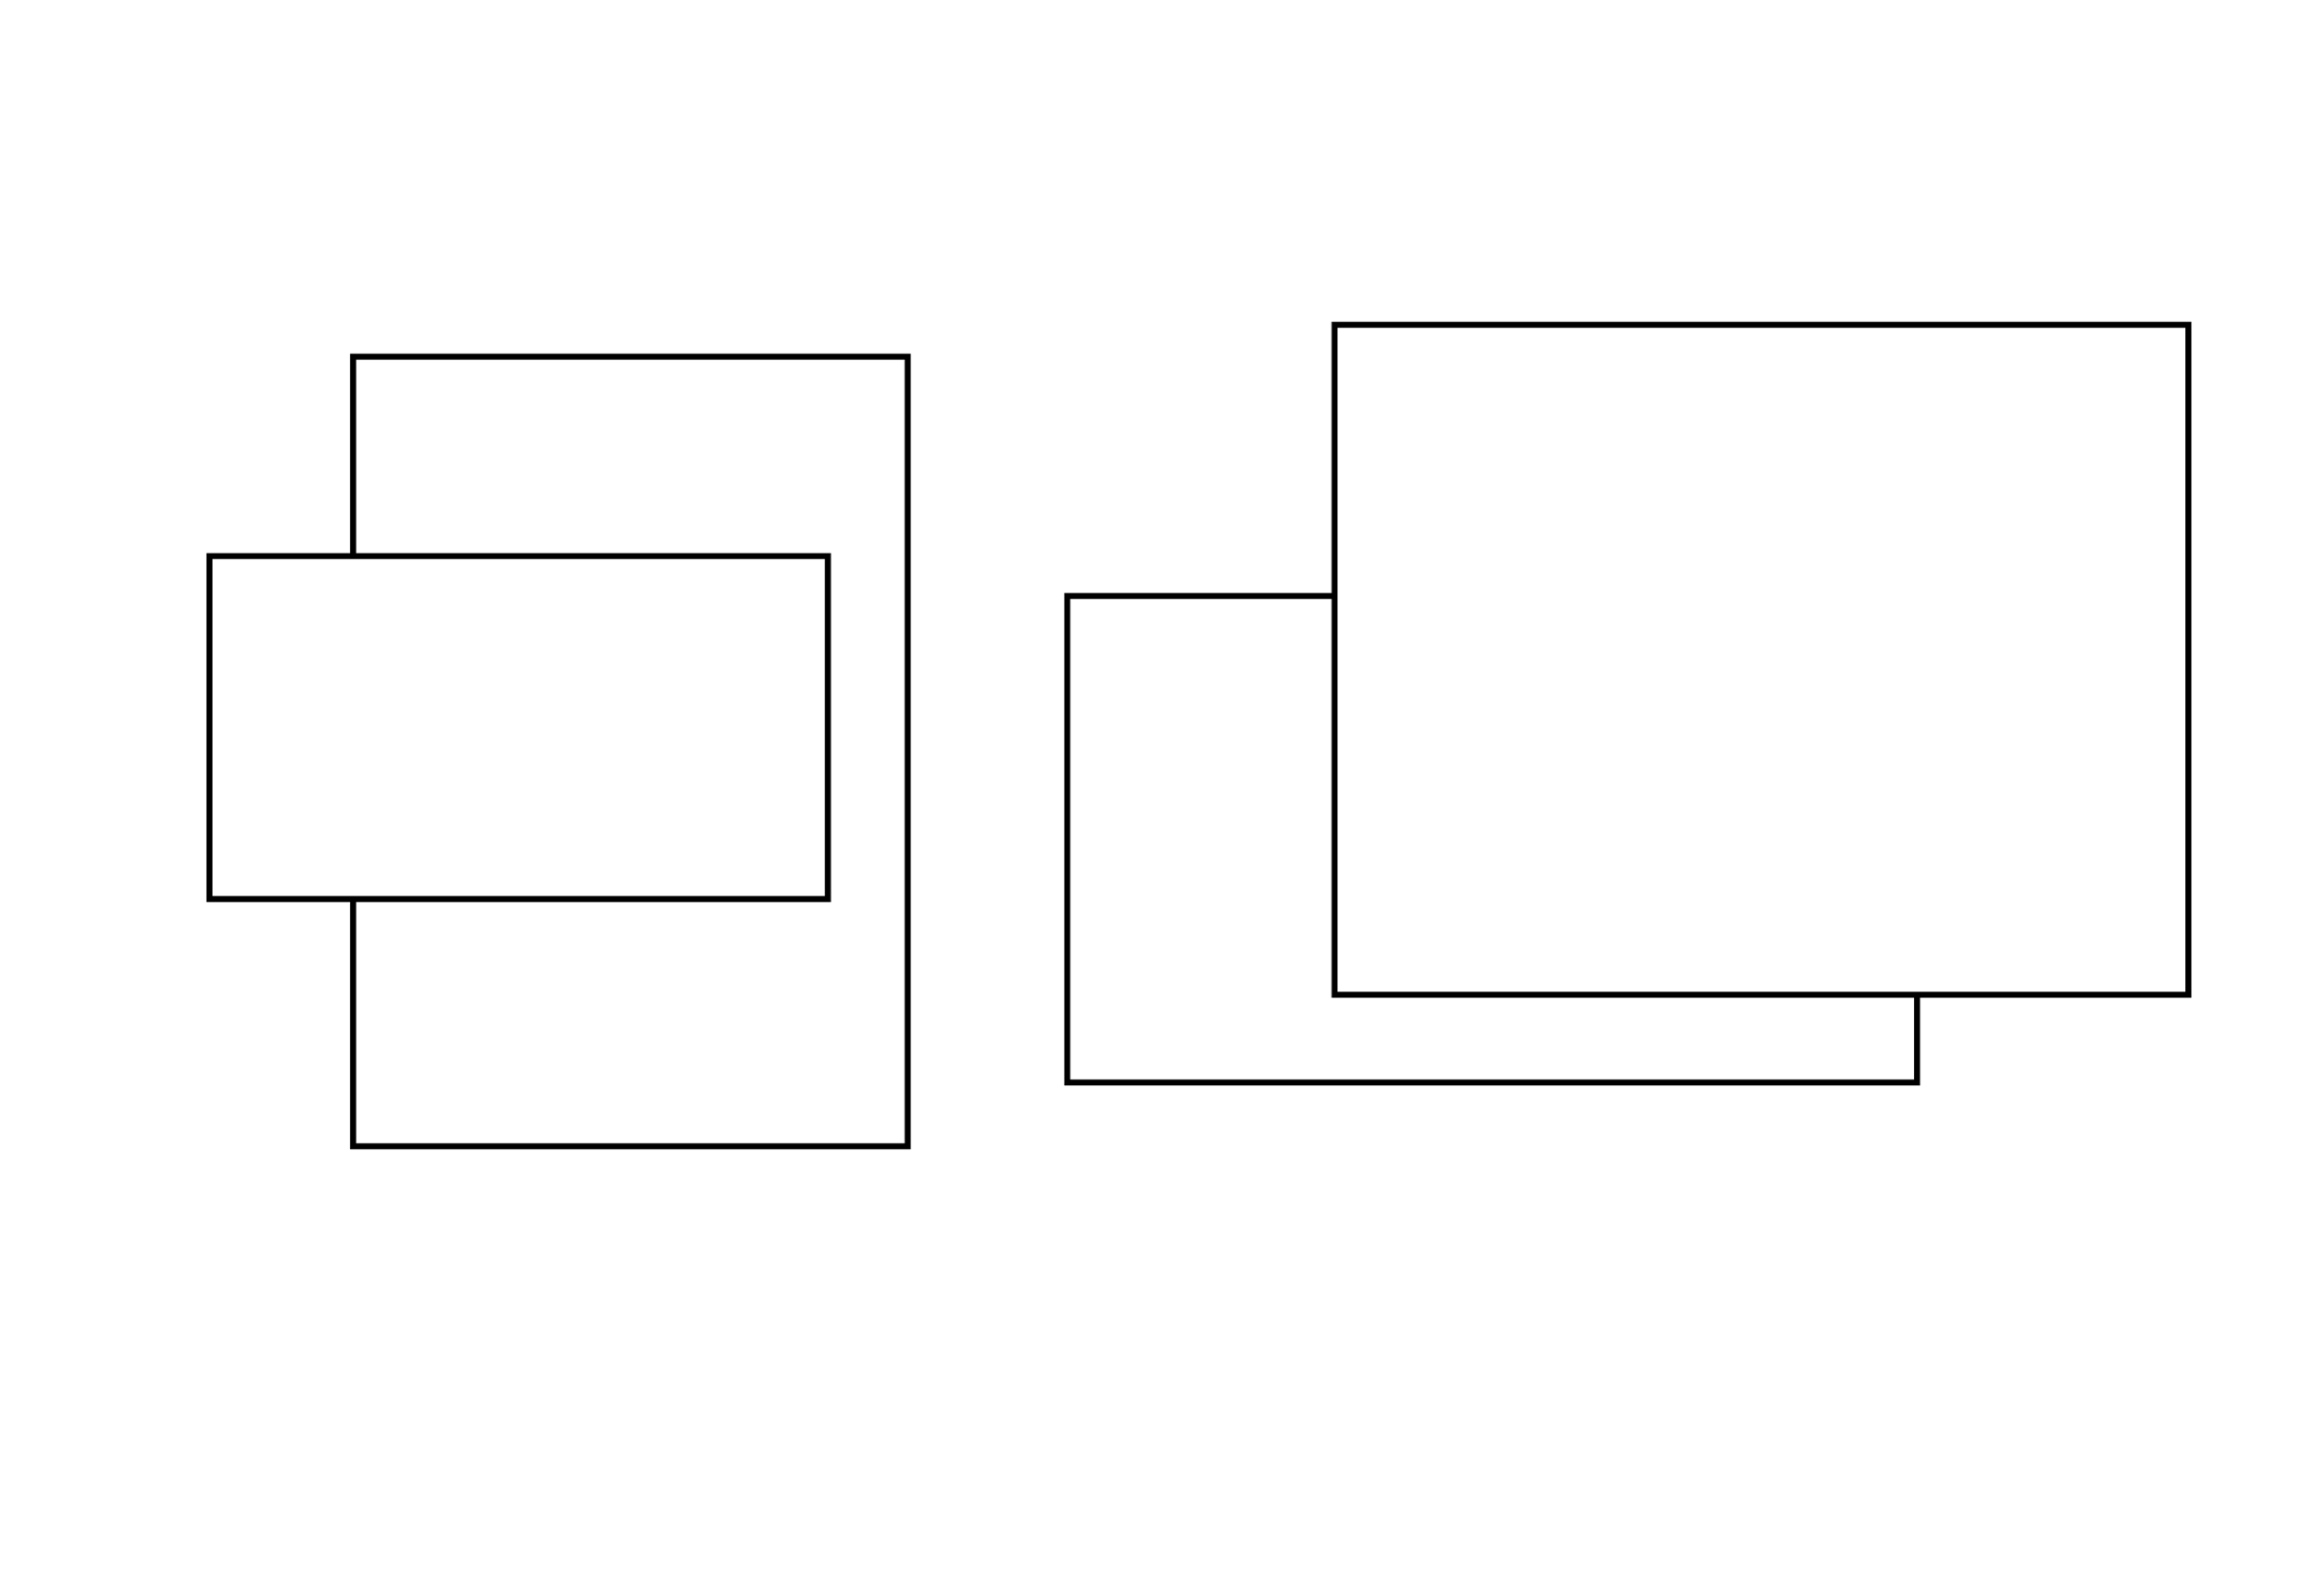
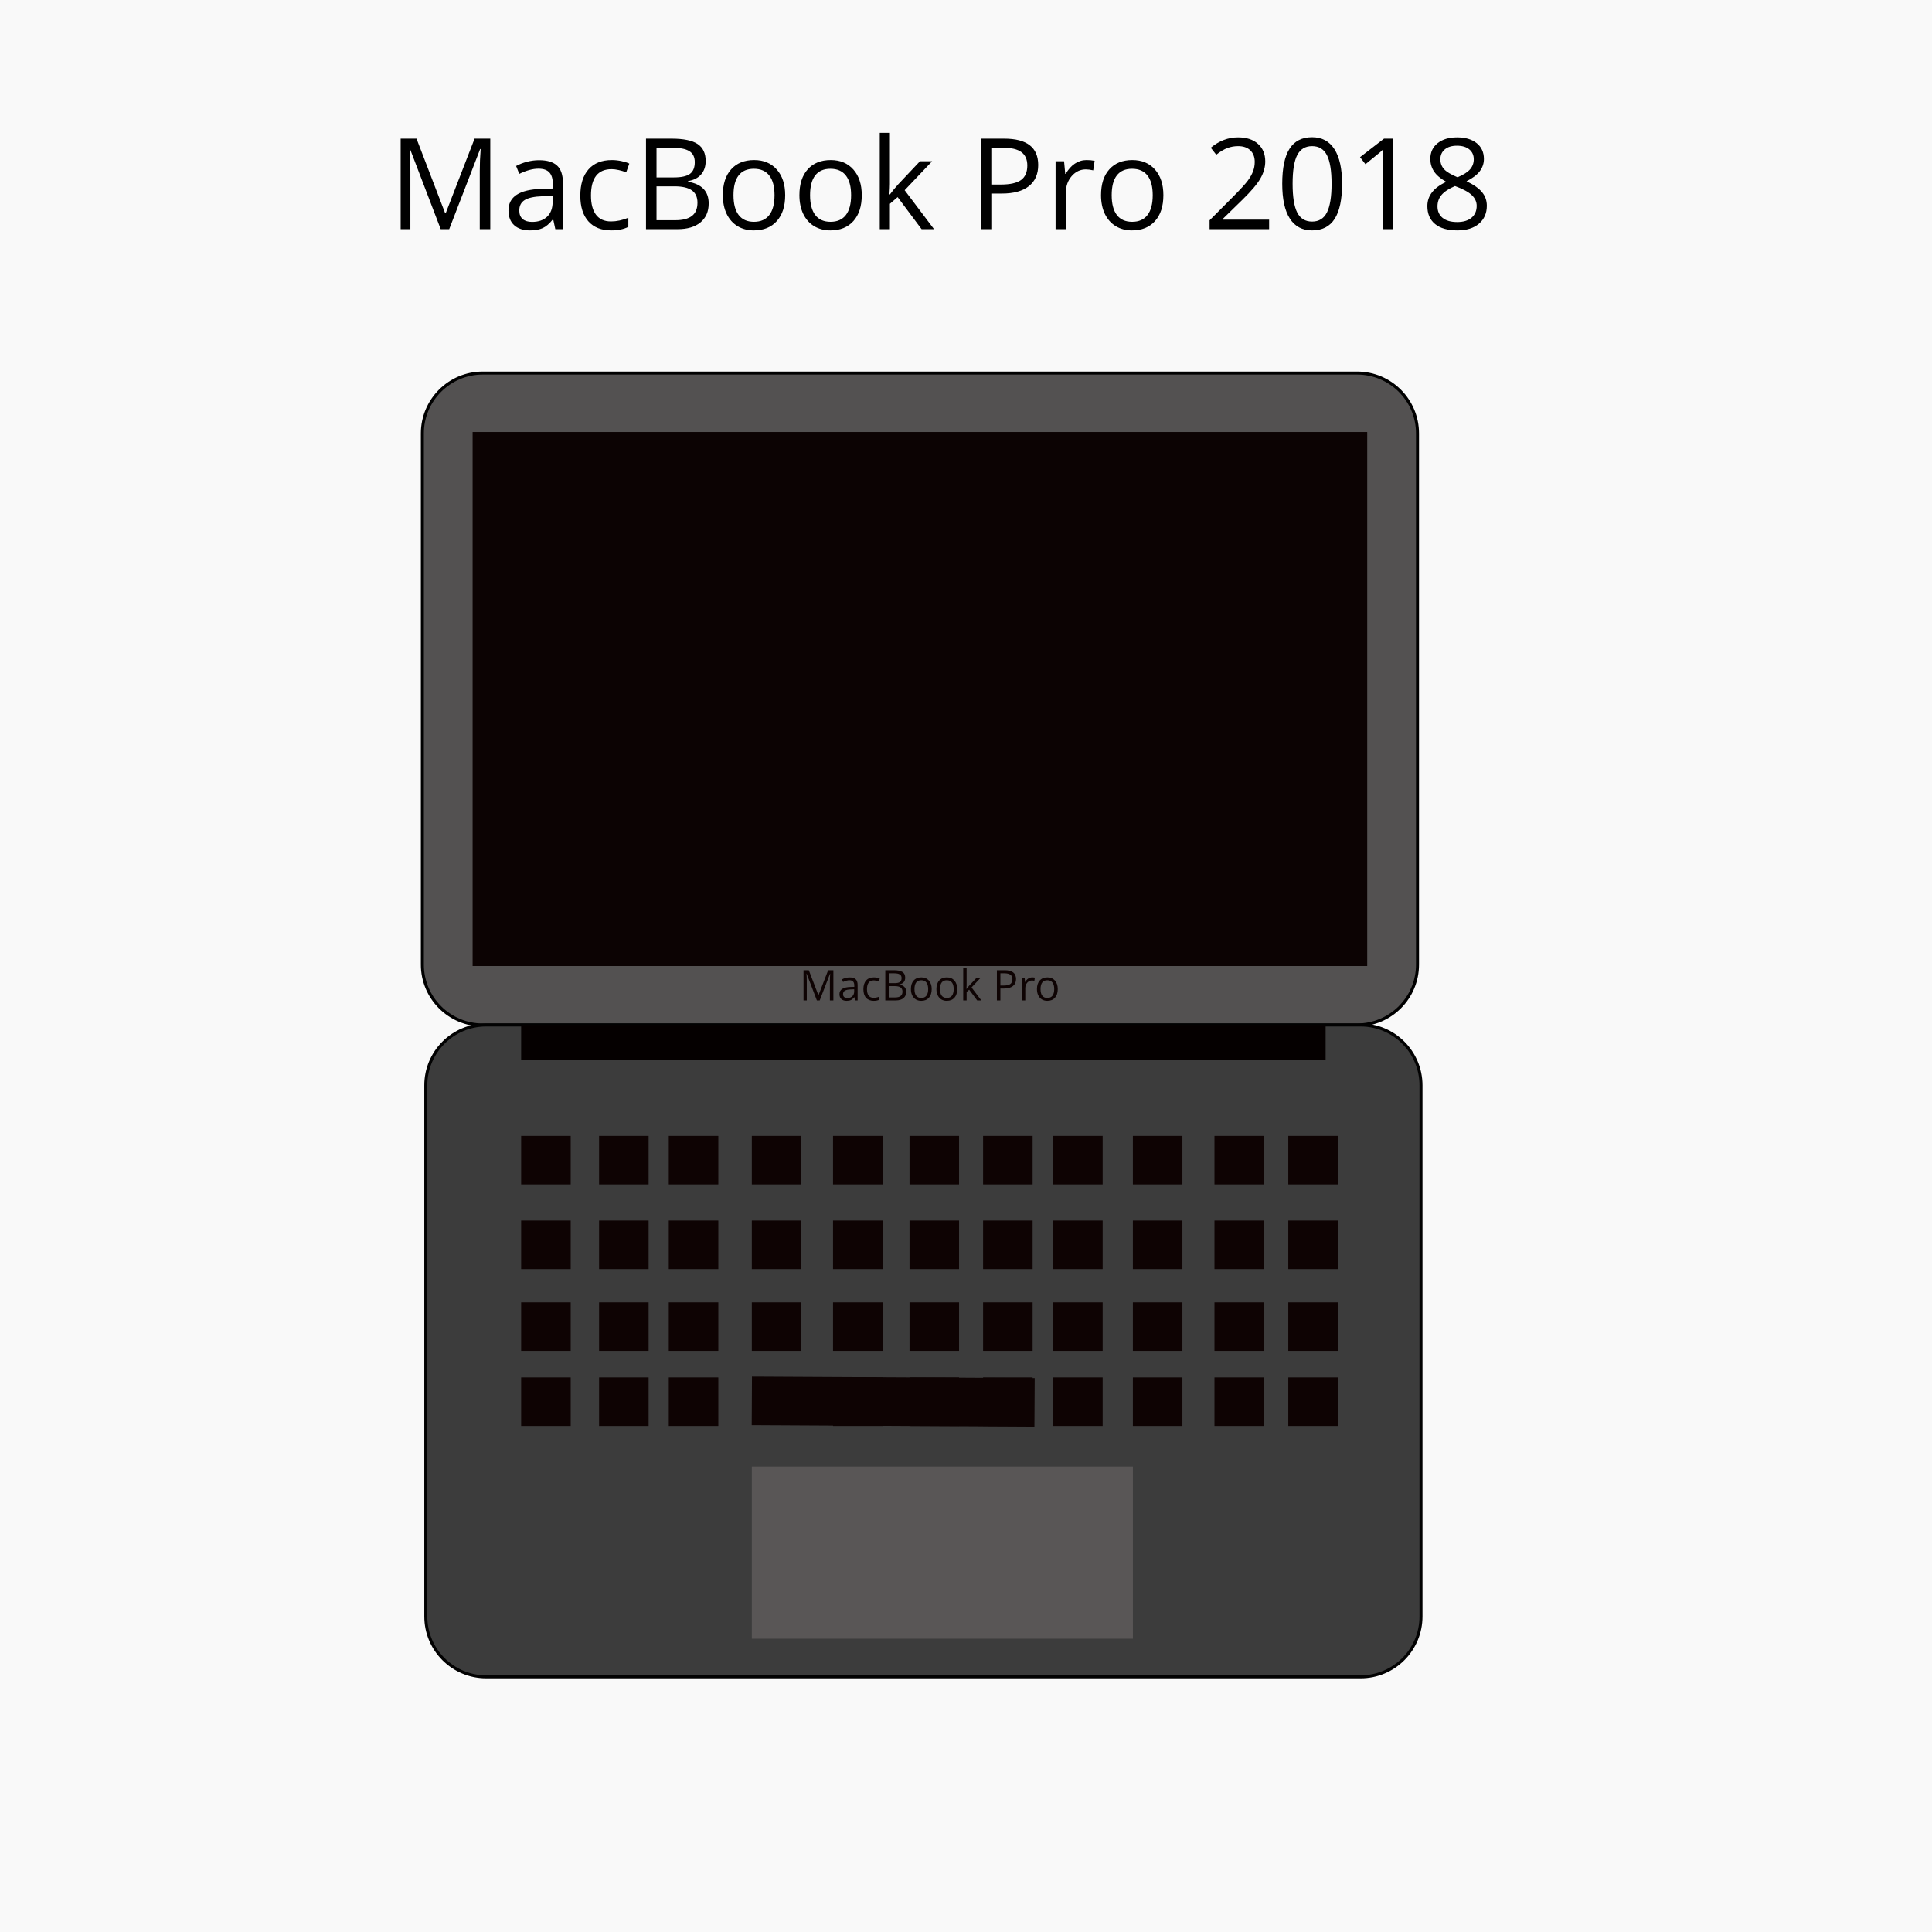
- <svg xmlns="http://www.w3.org/2000/svg" width="580" height="400">
+ <svg xmlns="http://www.w3.org/2000/svg" xmlns:xlink="http://www.w3.org/1999/xlink" version="1.1" preserveAspectRatio="xMidYMid meet" viewBox="0 0 640 640" width="640" height="640">
+   <defs>
+     <path d="M0 0L670.85 0L670.85 658.28L0 658.28L0 0Z" id="a17zIZoyLp" />
+     <text id="k36d24H7T4" x="202.2" y="150.57" font-size="42" font-family="Open Sans" font-weight="normal" font-style="normal" letter-spacing="0" alignment-baseline="before-edge" transform="matrix(1 0 0 1 -73.59986 -107.2451)" style="line-height:100%" xml:space="preserve" dominant-baseline="text-before-edge">
+       <tspan x="202.2" dy="0em" alignment-baseline="before-edge" dominant-baseline="text-before-edge" text-anchor="start">MacBook Pro 2018</tspan>
+     </text>
+     <style id="opensansnormalnormal">
+    
+     </style>
+     <path d="M449.57 123.58C460.61 123.58 469.57 132.54 469.57 143.58C469.57 182.77 469.57 280.34 469.57 319.53C469.57 330.57 460.61 339.53 449.57 339.53C387.64 339.53 221.84 339.53 159.91 339.53C148.86 339.53 139.91 330.57 139.91 319.53C139.91 280.34 139.91 182.77 139.91 143.58C139.91 132.54 148.86 123.58 159.91 123.58C221.84 123.58 387.64 123.58 449.57 123.58Z" id="a8slxn8QZD" />
+     <path d="M450.72 339.53C461.76 339.53 470.72 348.48 470.72 359.53C470.72 398.72 470.72 496.28 470.72 535.47C470.72 546.52 461.76 555.47 450.72 555.47C388.78 555.47 222.99 555.47 161.05 555.47C150.01 555.47 141.05 546.52 141.05 535.47C141.05 496.28 141.05 398.72 141.05 359.53C141.05 348.48 150.01 339.53 161.05 339.53C222.99 339.53 388.78 339.53 450.72 339.53Z" id="eyxnNjPDl" />
+     <path d="M172.64 339.53L439.13 339.53L439.13 351.01L172.64 351.01L172.64 339.53Z" id="b7hzltalKX" />
+     <path d="M249.05 485.81L375.28 485.81L375.28 542.84L249.05 542.84L249.05 485.81Z" id="a2758xlyqZ" />
+     <path d="M156.56 143.11L452.91 143.11L452.91 320L156.56 320L156.56 143.11Z" id="f1uUr0u2n2" />
+     <path d="M172.64 376.28L189.05 376.28L189.05 392.36L172.64 392.36L172.64 376.28Z" id="b5s0haiLlB" />
+     <path d="M375.28 376.28L391.69 376.28L391.69 392.36L375.28 392.36L375.28 376.28Z" id="b7ykSKDBW" />
+     <path d="M402.31 376.28L418.72 376.28L418.72 392.36L402.31 392.36L402.31 376.28Z" id="bigw27k0I" />
+     <path d="M426.76 392.36L443.18 392.36L443.18 376.28L426.76 376.28L426.76 392.36Z" id="b1grmdhFsJ" />
+     <path d="M249.01 472.09L342.67 472.59L342.76 456.5L249.1 456.01L249.01 472.09Z" id="f79s5TMIS" />
+     <path d="M198.45 376.28L214.86 376.28L214.86 392.36L198.45 392.36L198.45 376.28Z" id="b458eglHHv" />
+     <path d="M221.54 376.28L237.95 376.28L237.95 392.36L221.54 392.36L221.54 376.28Z" id="b3in24SIXT" />
+     <path d="M249.05 376.28L265.47 376.28L265.47 392.36L249.05 392.36L249.05 376.28Z" id="aSP6ImvTZ" />
+     <path d="M348.86 376.28L365.27 376.28L365.27 392.36L348.86 392.36L348.86 376.28Z" id="b7XkQmzaIn" />
+     <path d="M325.66 376.28L342.07 376.28L342.07 392.36L325.66 392.36L325.66 376.28Z" id="arV0ir40P" />
+     <path d="M301.29 376.28L317.7 376.28L317.7 392.36L301.29 392.36L301.29 376.28Z" id="a4V2Vdogcs" />
+     <path d="M275.95 376.28L292.36 376.28L292.36 392.36L275.95 392.36L275.95 376.28Z" id="dny70HC4" />
+     <path d="M172.64 404.32L189.05 404.32L189.05 420.41L172.64 420.41L172.64 404.32Z" id="a4eliHWbhD" />
+     <path d="M375.28 404.32L391.69 404.32L391.69 420.41L375.28 420.41L375.28 404.32Z" id="e1YpLFwIFw" />
+     <path d="M402.31 404.32L418.72 404.32L418.72 420.41L402.31 420.41L402.31 404.32Z" id="aX0s4ZZqL" />
+     <path d="M426.76 420.41L443.18 420.41L443.18 404.32L426.76 404.32L426.76 420.41Z" id="d2fRFQQRaX" />
+     <path d="M198.45 404.32L214.86 404.32L214.86 420.41L198.45 420.41L198.45 404.32Z" id="e4WOfon7bi" />
+     <path d="M221.54 404.32L237.95 404.32L237.95 420.41L221.54 420.41L221.54 404.32Z" id="d5WCY01LH" />
+     <path d="M249.05 404.32L265.47 404.32L265.47 420.41L249.05 420.41L249.05 404.32Z" id="a2aHf5Djih" />
+     <path d="M348.86 404.32L365.27 404.32L365.27 420.41L348.86 420.41L348.86 404.32Z" id="b2LzD3AsXJ" />
+     <path d="M325.66 404.32L342.07 404.32L342.07 420.41L325.66 420.41L325.66 404.32Z" id="b5ZjjDCY1" />
+     <path d="M301.29 404.32L317.7 404.32L317.7 420.41L301.29 420.41L301.29 404.32Z" id="h1sJE6w2hm" />
+     <path d="M275.95 404.32L292.36 404.32L292.36 420.41L275.95 420.41L275.95 404.32Z" id="l2CpGMOiGm" />
+     <path d="M172.64 431.42L189.05 431.42L189.05 447.5L172.64 447.5L172.64 431.42Z" id="d2LWHzKaD5" />
+     <path d="M375.28 431.42L391.69 431.42L391.69 447.5L375.28 447.5L375.28 431.42Z" id="aBxtwOip0" />
+     <path d="M402.31 431.42L418.72 431.42L418.72 447.5L402.31 447.5L402.31 431.42Z" id="c1ZiDdlLOC" />
+     <path d="M426.76 447.5L443.18 447.5L443.18 431.42L426.76 431.42L426.76 447.5Z" id="abl91QZL" />
+     <path d="M198.45 431.42L214.86 431.42L214.86 447.5L198.45 447.5L198.45 431.42Z" id="bxEC1CyVi" />
+     <path d="M221.54 431.42L237.95 431.42L237.95 447.5L221.54 447.5L221.54 431.42Z" id="j140gebV78" />
+     <path d="M249.05 431.42L265.47 431.42L265.47 447.5L249.05 447.5L249.05 431.42Z" id="a7uuZ2ymMq" />
+     <path d="M348.86 431.42L365.27 431.42L365.27 447.5L348.86 447.5L348.86 431.42Z" id="a1CKcjpgkK" />
+     <path d="M325.66 431.42L342.07 431.42L342.07 447.5L325.66 447.5L325.66 431.42Z" id="bAo3u6AUl" />
+     <path d="M301.29 431.42L317.7 431.42L317.7 447.5L301.29 447.5L301.29 431.42Z" id="e23ZxTirxc" />
+     <path d="M275.95 431.42L292.36 431.42L292.36 447.5L275.95 447.5L275.95 431.42Z" id="b4VYlpjt7" />
+     <path d="M172.64 456.28L189.05 456.28L189.05 472.36L172.64 472.36L172.64 456.28Z" id="b7PcGk0FI" />
+     <path d="M375.28 456.28L391.69 456.28L391.69 472.36L375.28 472.36L375.28 456.28Z" id="aCsQeOonu" />
+     <path d="M402.31 456.28L418.72 456.28L418.72 472.36L402.31 472.36L402.31 456.28Z" id="e203jxgTzY" />
+     <path d="M426.76 472.36L443.18 472.36L443.18 456.28L426.76 456.28L426.76 472.36Z" id="e2OBJxCTJj" />
+     <path d="M198.45 456.28L214.86 456.28L214.86 472.36L198.45 472.36L198.45 456.28Z" id="a78vxvMNQn" />
+     <path d="M221.54 456.28L237.95 456.28L237.95 472.36L221.54 472.36L221.54 456.28Z" id="aex8swklv" />
+     <path d="M348.86 456.28L365.27 456.28L365.27 472.36L348.86 472.36L348.86 456.28Z" id="d4Ycnluoj" />
+     <path d="M325.66 456.28L342.07 456.28L342.07 472.36L325.66 472.36L325.66 456.28Z" id="a2dyG4Sxjz" />
+     <path d="M301.29 456.28L317.7 456.28L317.7 472.36L301.29 472.36L301.29 456.28Z" id="a2sOvsHdfZ" />
+     <path d="M275.95 456.28L292.36 456.28L292.36 472.36L275.95 472.36L275.95 456.28Z" id="b3aO1Rw943" />
+     <text id="c1vx5nfefT" x="265.47" y="329.14" font-size="14" font-family="Open Sans" font-weight="normal" font-style="normal" letter-spacing="0" alignment-baseline="before-edge" transform="matrix(1 0 0 1 -0.6653022 -8.611486)" style="line-height:100%" xml:space="preserve" dominant-baseline="text-before-edge">
+       <tspan x="265.47" dy="0em" alignment-baseline="before-edge" dominant-baseline="text-before-edge" text-anchor="start">MacBook Pro</tspan>
+     </text>
+   </defs>
  <g>
-     <rect fill="#fff" id="canvas_background" height="402" width="582" y="-1" x="-1" />
-     <g display="none" overflow="visible" y="0" x="0" height="100%" width="100%" id="canvasGrid">
-       <rect fill="url(#gridpattern)" stroke-width="0" y="0" x="0" height="100%" width="100%" />
+     <g>
+       <g>
+         <use xlink:href="#a17zIZoyLp" opacity="1" fill="#f9f9f9" fill-opacity="1" />
+       </g>
+       <g id="b1CSWCHSX">
+         <use xlink:href="#k36d24H7T4" opacity="1" fill="#000000" fill-opacity="1" />
+       </g>
+       <g>
+         <use xlink:href="#a8slxn8QZD" opacity="1" fill="#535151" fill-opacity="1" />
+         <g>
+           <use xlink:href="#a8slxn8QZD" opacity="1" fill-opacity="0" stroke="#000000" stroke-width="1" stroke-opacity="1" />
+         </g>
+       </g>
+       <g>
+         <use xlink:href="#eyxnNjPDl" opacity="1" fill="#3c3c3c" fill-opacity="1" />
+         <g>
+           <use xlink:href="#eyxnNjPDl" opacity="1" fill-opacity="0" stroke="#020202" stroke-width="1" stroke-opacity="1" />
+         </g>
+       </g>
+       <g>
+         <use xlink:href="#b7hzltalKX" opacity="1" fill="#050000" fill-opacity="1" />
+       </g>
+       <g>
+         <use xlink:href="#a2758xlyqZ" opacity="1" fill="#595656" fill-opacity="1" />
+       </g>
+       <g>
+         <use xlink:href="#f1uUr0u2n2" opacity="1" fill="#0c0303" fill-opacity="1" />
+       </g>
+       <g>
+         <use xlink:href="#b5s0haiLlB" opacity="1" fill="#0e0303" fill-opacity="1" />
+       </g>
+       <g>
+         <use xlink:href="#b7ykSKDBW" opacity="1" fill="#0e0303" fill-opacity="1" />
+       </g>
+       <g>
+         <use xlink:href="#bigw27k0I" opacity="1" fill="#0e0303" fill-opacity="1" />
+       </g>
+       <g>
+         <use xlink:href="#b1grmdhFsJ" opacity="1" fill="#0e0303" fill-opacity="1" />
+       </g>
+       <g>
+         <use xlink:href="#f79s5TMIS" opacity="1" fill="#0e0303" fill-opacity="1" />
+       </g>
+       <g>
+         <use xlink:href="#b458eglHHv" opacity="1" fill="#0e0303" fill-opacity="1" />
+       </g>
+       <g>
+         <use xlink:href="#b3in24SIXT" opacity="1" fill="#0e0303" fill-opacity="1" />
+       </g>
+       <g>
+         <use xlink:href="#aSP6ImvTZ" opacity="1" fill="#0e0303" fill-opacity="1" />
+       </g>
+       <g>
+         <use xlink:href="#b7XkQmzaIn" opacity="1" fill="#0e0303" fill-opacity="1" />
+       </g>
+       <g>
+         <use xlink:href="#arV0ir40P" opacity="1" fill="#0e0303" fill-opacity="1" />
+       </g>
+       <g>
+         <use xlink:href="#a4V2Vdogcs" opacity="1" fill="#0e0303" fill-opacity="1" />
+       </g>
+       <g>
+         <use xlink:href="#dny70HC4" opacity="1" fill="#0e0303" fill-opacity="1" />
+       </g>
+       <g>
+         <use xlink:href="#a4eliHWbhD" opacity="1" fill="#0e0303" fill-opacity="1" />
+       </g>
+       <g>
+         <use xlink:href="#e1YpLFwIFw" opacity="1" fill="#0e0303" fill-opacity="1" />
+       </g>
+       <g>
+         <use xlink:href="#aX0s4ZZqL" opacity="1" fill="#0e0303" fill-opacity="1" />
+       </g>
+       <g>
+         <use xlink:href="#d2fRFQQRaX" opacity="1" fill="#0e0303" fill-opacity="1" />
+       </g>
+       <g>
+         <use xlink:href="#e4WOfon7bi" opacity="1" fill="#0e0303" fill-opacity="1" />
+       </g>
+       <g>
+         <use xlink:href="#d5WCY01LH" opacity="1" fill="#0e0303" fill-opacity="1" />
+       </g>
+       <g>
+         <use xlink:href="#a2aHf5Djih" opacity="1" fill="#0e0303" fill-opacity="1" />
+       </g>
+       <g>
+         <use xlink:href="#b2LzD3AsXJ" opacity="1" fill="#0e0303" fill-opacity="1" />
+       </g>
+       <g>
+         <use xlink:href="#b5ZjjDCY1" opacity="1" fill="#0e0303" fill-opacity="1" />
+       </g>
+       <g>
+         <use xlink:href="#h1sJE6w2hm" opacity="1" fill="#0e0303" fill-opacity="1" />
+       </g>
+       <g>
+         <use xlink:href="#l2CpGMOiGm" opacity="1" fill="#0e0303" fill-opacity="1" />
+       </g>
+       <g>
+         <use xlink:href="#d2LWHzKaD5" opacity="1" fill="#0e0303" fill-opacity="1" />
+       </g>
+       <g>
+         <use xlink:href="#aBxtwOip0" opacity="1" fill="#0e0303" fill-opacity="1" />
+       </g>
+       <g>
+         <use xlink:href="#c1ZiDdlLOC" opacity="1" fill="#0e0303" fill-opacity="1" />
+       </g>
+       <g>
+         <use xlink:href="#abl91QZL" opacity="1" fill="#0e0303" fill-opacity="1" />
+       </g>
+       <g>
+         <use xlink:href="#bxEC1CyVi" opacity="1" fill="#0e0303" fill-opacity="1" />
+       </g>
+       <g>
+         <use xlink:href="#j140gebV78" opacity="1" fill="#0e0303" fill-opacity="1" />
+       </g>
+       <g>
+         <use xlink:href="#a7uuZ2ymMq" opacity="1" fill="#0e0303" fill-opacity="1" />
+       </g>
+       <g>
+         <use xlink:href="#a1CKcjpgkK" opacity="1" fill="#0e0303" fill-opacity="1" />
+       </g>
+       <g>
+         <use xlink:href="#bAo3u6AUl" opacity="1" fill="#0e0303" fill-opacity="1" />
+       </g>
+       <g>
+         <use xlink:href="#e23ZxTirxc" opacity="1" fill="#0e0303" fill-opacity="1" />
+       </g>
+       <g>
+         <use xlink:href="#b4VYlpjt7" opacity="1" fill="#0e0303" fill-opacity="1" />
+       </g>
+       <g>
+         <use xlink:href="#b7PcGk0FI" opacity="1" fill="#0e0303" fill-opacity="1" />
+       </g>
+       <g>
+         <use xlink:href="#aCsQeOonu" opacity="1" fill="#0e0303" fill-opacity="1" />
+       </g>
+       <g>
+         <use xlink:href="#e203jxgTzY" opacity="1" fill="#0e0303" fill-opacity="1" />
+       </g>
+       <g>
+         <use xlink:href="#e2OBJxCTJj" opacity="1" fill="#0e0303" fill-opacity="1" />
+       </g>
+       <g>
+         <use xlink:href="#a78vxvMNQn" opacity="1" fill="#0e0303" fill-opacity="1" />
+       </g>
+       <g>
+         <use xlink:href="#aex8swklv" opacity="1" fill="#0e0303" fill-opacity="1" />
+       </g>
+       <g>
+         <use xlink:href="#d4Ycnluoj" opacity="1" fill="#0e0303" fill-opacity="1" />
+       </g>
+       <g>
+         <use xlink:href="#a2dyG4Sxjz" opacity="1" fill="#0e0303" fill-opacity="1" />
+       </g>
+       <g>
+         <use xlink:href="#a2sOvsHdfZ" opacity="1" fill="#0e0303" fill-opacity="1" />
+       </g>
+       <g>
+         <use xlink:href="#b3aO1Rw943" opacity="1" fill="#0e0303" fill-opacity="1" />
+       </g>
+       <g id="d1sS5SK0b4">
+         <use xlink:href="#c1vx5nfefT" opacity="1" fill="#0e0303" fill-opacity="1" />
+       </g>
    </g>
  </g>
-   <g>
-     <rect id="svg_1" height="198" width="139" y="89.438" x="88.5" stroke-width="1.5" stroke="#000" fill="#fff" />
-     <rect id="svg_2" height="86" width="155" y="139.438" x="52.5" fill-opacity="null" stroke-opacity="null" stroke-width="1.5" stroke="#000" fill="#fff" />
-     <rect id="svg_3" height="122" width="213" y="149.438" x="267.5" fill-opacity="null" stroke-opacity="null" stroke-width="1.5" stroke="#000" fill="#fff" />
-     <rect id="svg_4" height="168" width="214" y="81.438" x="334.5" fill-opacity="null" stroke-opacity="null" stroke-width="1.5" stroke="#000" fill="#fff" />
-   </g>
</svg>
